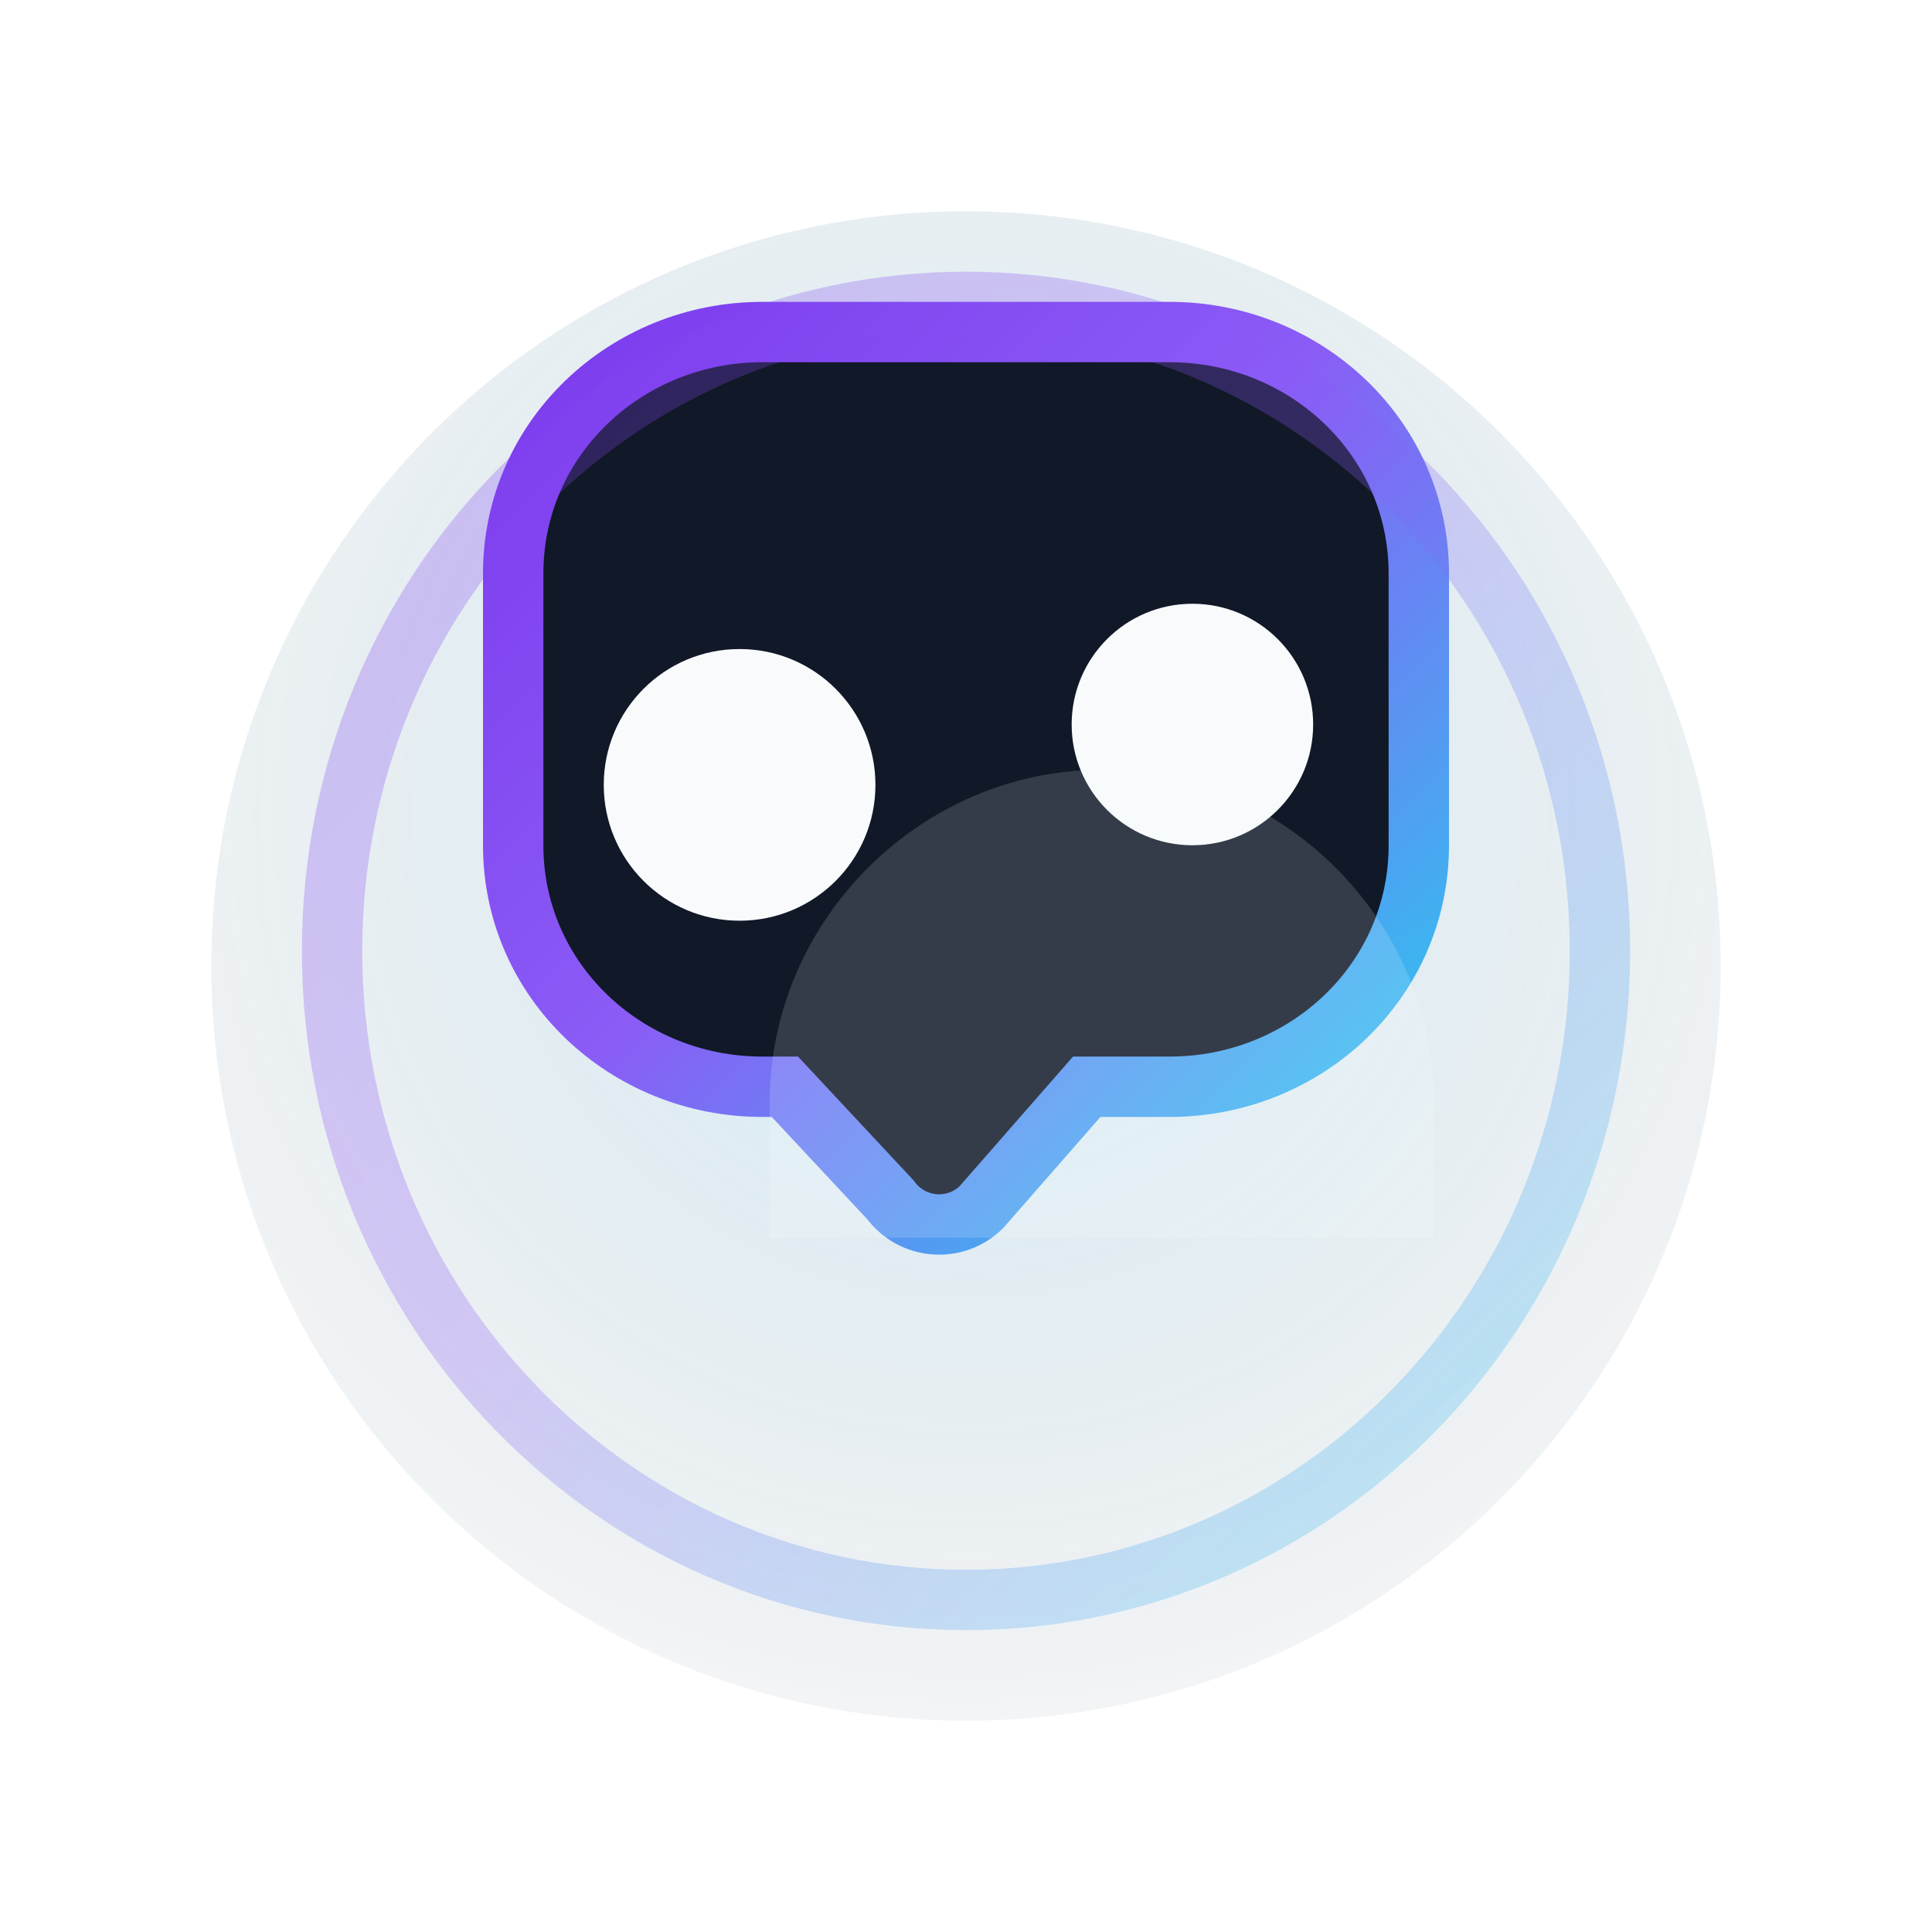
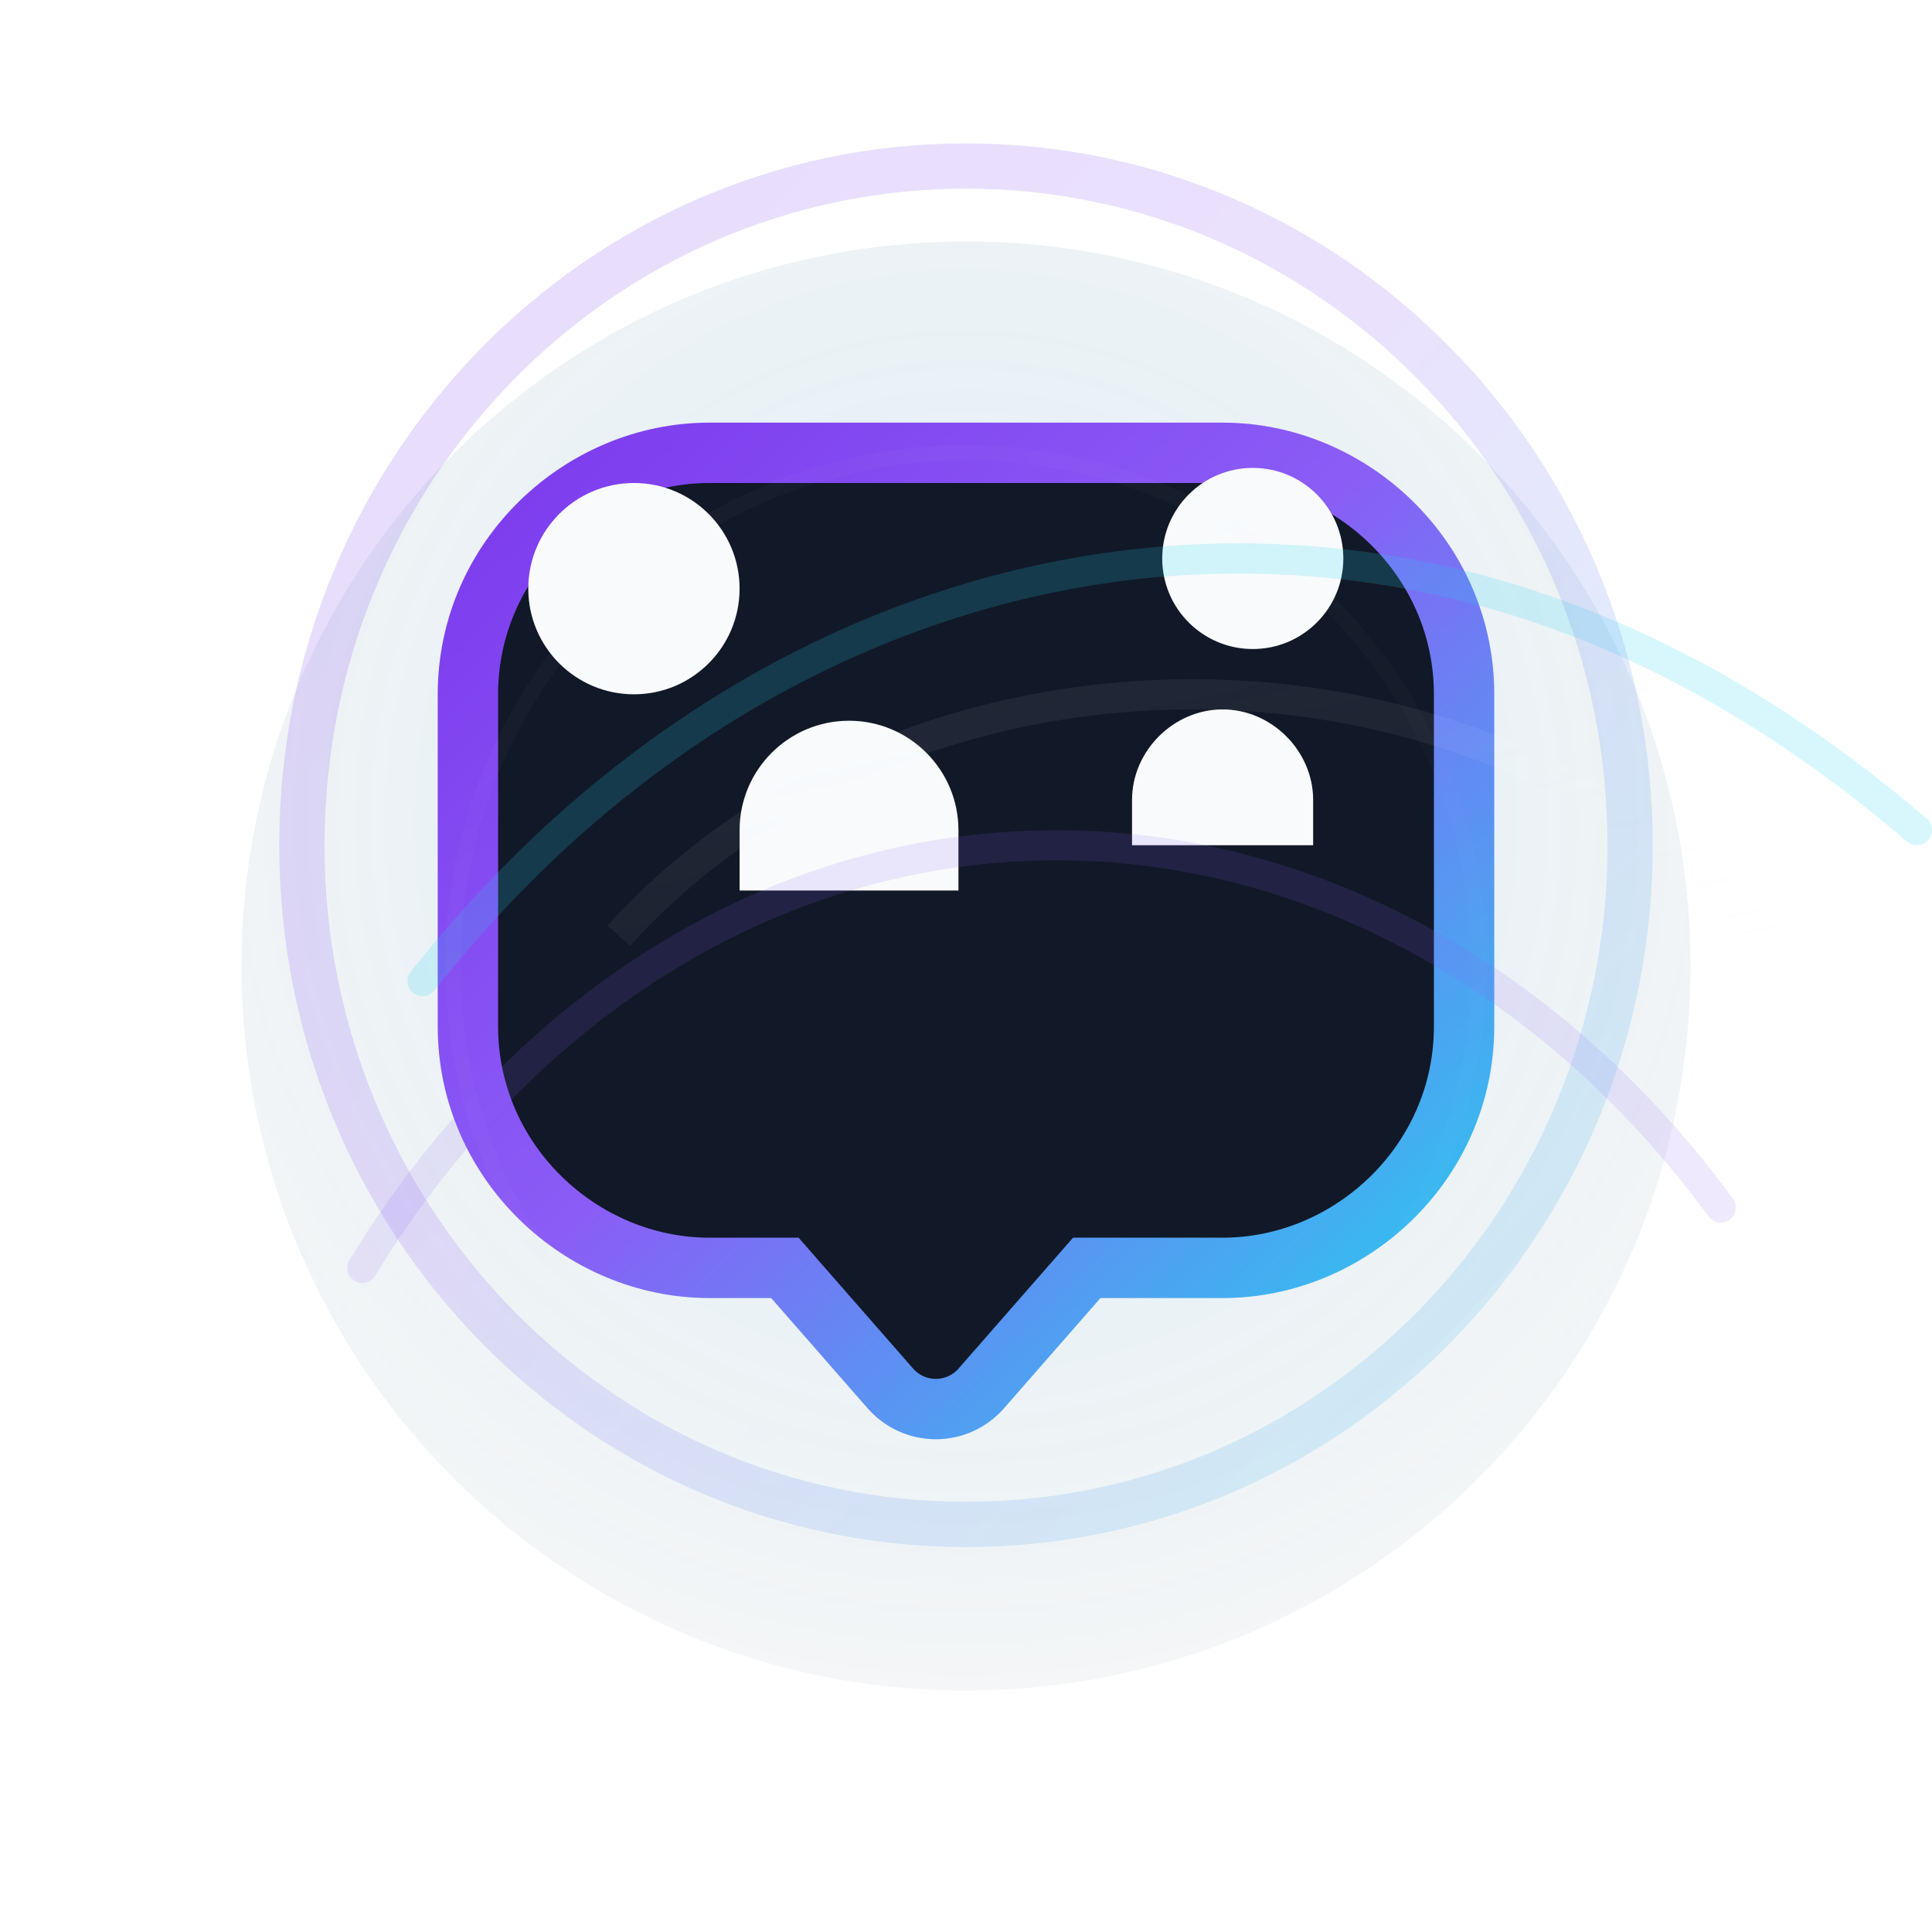
<svg xmlns="http://www.w3.org/2000/svg" viewBox="0 0 256 256" role="img" aria-label="StrangerVerse transparent logo">
  <defs>
-     <linearGradient id="g" x1="0%" y1="0%" x2="100%" y2="100%">
+     <linearGradient id="brand" x1="0%" y1="0%" x2="100%" y2="100%">
      <stop offset="0%" stop-color="#7C3AED" />
      <stop offset="45%" stop-color="#8B5CF6" />
      <stop offset="100%" stop-color="#22D3EE" />
    </linearGradient>
-     <radialGradient id="glow" cx="50%" cy="40%" r="80%">
-       <stop offset="0%" stop-color="#38BDF8" stop-opacity="0.22" />
+     <radialGradient id="glow" cx="50%" cy="40%" r="85%">
+       <stop offset="0%" stop-color="#38BDF8" stop-opacity="0.16" />
      <stop offset="100%" stop-color="#090B17" stop-opacity="0" />
    </radialGradient>
+     <linearGradient id="grid" x1="0%" y1="0%" x2="100%" y2="100%">
+       <stop offset="0%" stop-color="#F8FAFC" stop-opacity="0.14" />
+       <stop offset="100%" stop-color="#F8FAFC" stop-opacity="0.04" />
+     </linearGradient>
  </defs>
-   <circle cx="128" cy="128" r="100" fill="url(#glow)" />
-   <path d="M68 76c0-18 15-32 33-32h54c18 0 33 14 33 32v36c0 18-15 32-33 32H144l-14 16a8 8 0 0 1-12-1l-14-15H101c-18 0-33-14-33-32V76Z" fill="#111827" stroke="url(#g)" stroke-width="8" />
-   <circle cx="98" cy="104" r="18" fill="#F8FAFC" />
-   <circle cx="158" cy="96" r="16" fill="#F8FAFC" />
-   <path d="M102 146c0-24 20-44 44-44s44 20 44 44v18H102v-18Z" fill="#F8FAFC" fill-opacity="0.16" />
-   <ellipse cx="128" cy="126" rx="84" ry="86" fill="none" stroke="url(#g)" stroke-width="8" opacity="0.28" />
+   <circle cx="128" cy="128" r="96" fill="url(#glow)" />
+   <path d="M62 92c0-18 15-32 32-32h68c17 0 32 14 32 32v44c0 18-15 32-32 32h-18l-14 16a8 8 0 0 1-12 0l-14-16H94c-17 0-32-14-32-32V92Z" fill="#111827" stroke="url(#brand)" stroke-width="8" />
+   <circle cx="84" cy="78" r="14" fill="#F8FAFC" />
+   <circle cx="166" cy="74" r="12" fill="#F8FAFC" />
+   <path d="M98 110c0-8 6.5-14.5 14.5-14.5S127 102 127 110v8H98v-8Z" fill="#F8FAFC" />
+   <path d="M150 106c0-6.5 5.5-12 12-12s12 5.5 12 12v6h-24v-6Z" fill="#F8FAFC" />
+   <path d="M82 124c18-20 46-32 76-32s58 12 76 32" fill="none" stroke="url(#grid)" stroke-width="4" opacity="0.55" />
+   <circle cx="128" cy="128" r="68" fill="none" stroke="url(#grid)" stroke-width="2" opacity="0.18" />
+   <path d="M56 130c30-38 70-56 108-56 32 0 62 12 90 36" fill="none" stroke="#22D3EE" stroke-width="4" opacity="0.18" stroke-linecap="round" />
+   <path d="M48 168c22-36 56-56 92-56 34 0 66 18 88 48" fill="none" stroke="#8B5CF6" stroke-width="4" opacity="0.14" stroke-linecap="round" />
+   <ellipse cx="128" cy="112" rx="88" ry="90" fill="none" stroke="url(#brand)" stroke-width="6" opacity="0.18" />
</svg>
